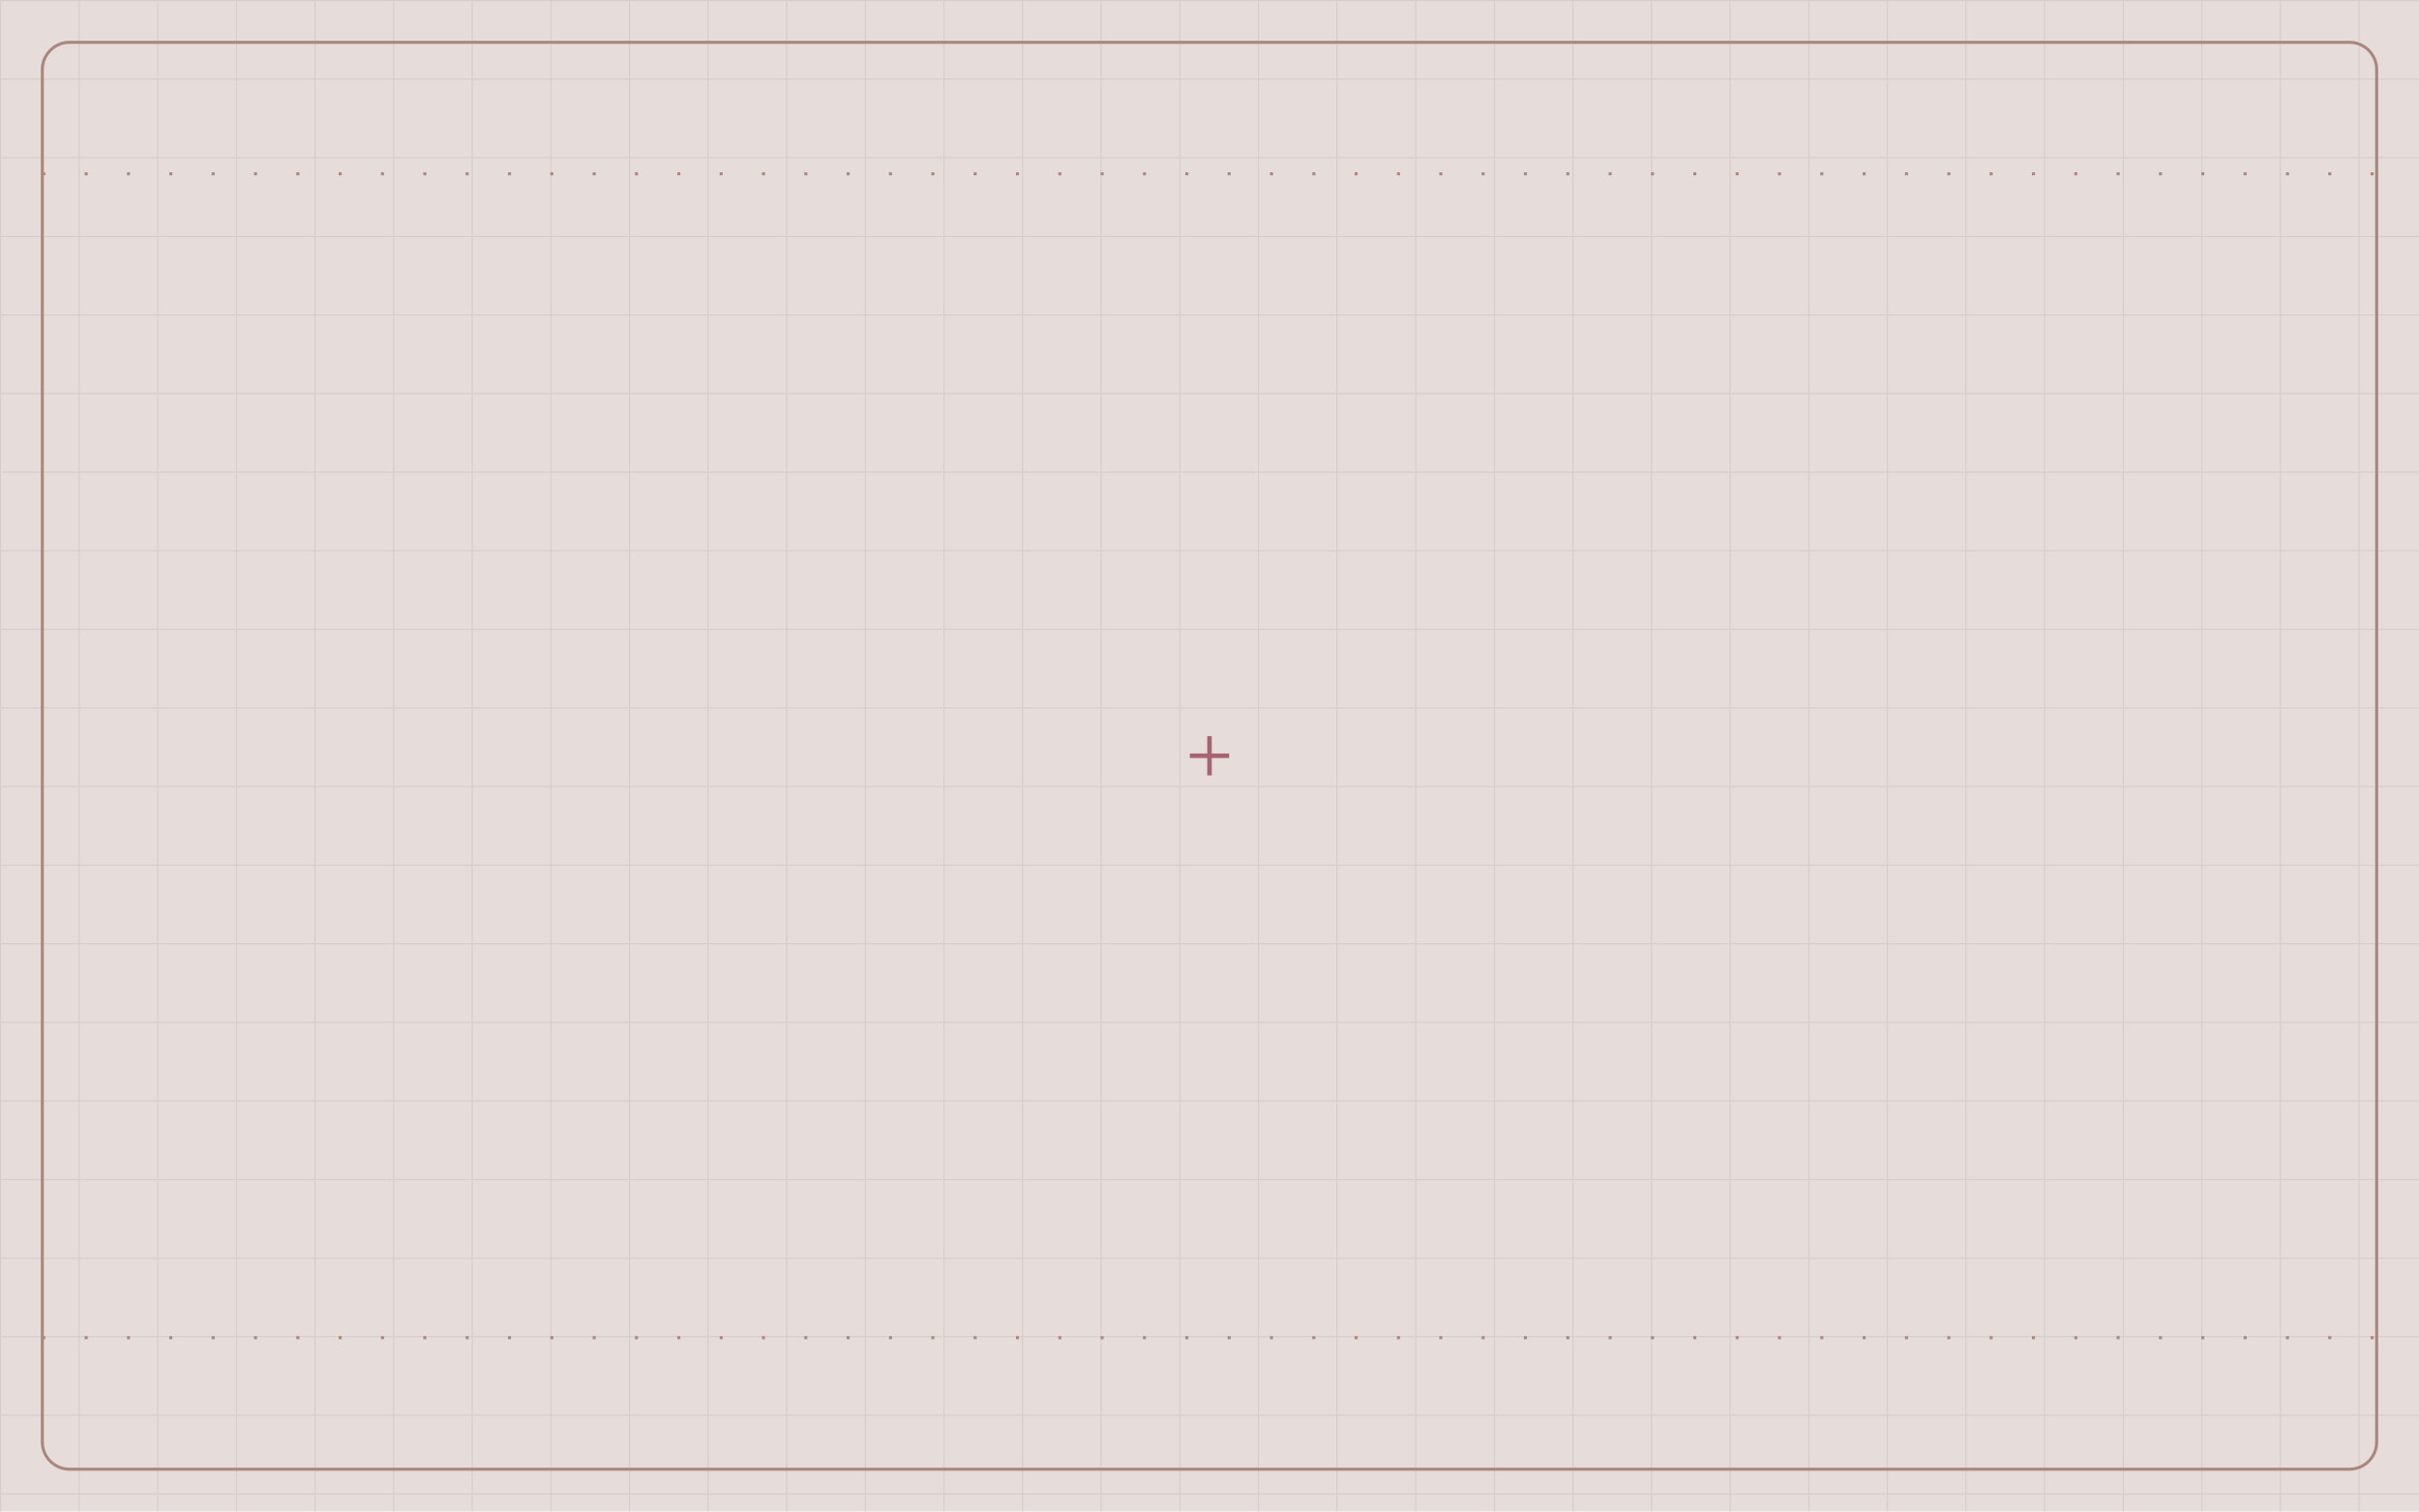
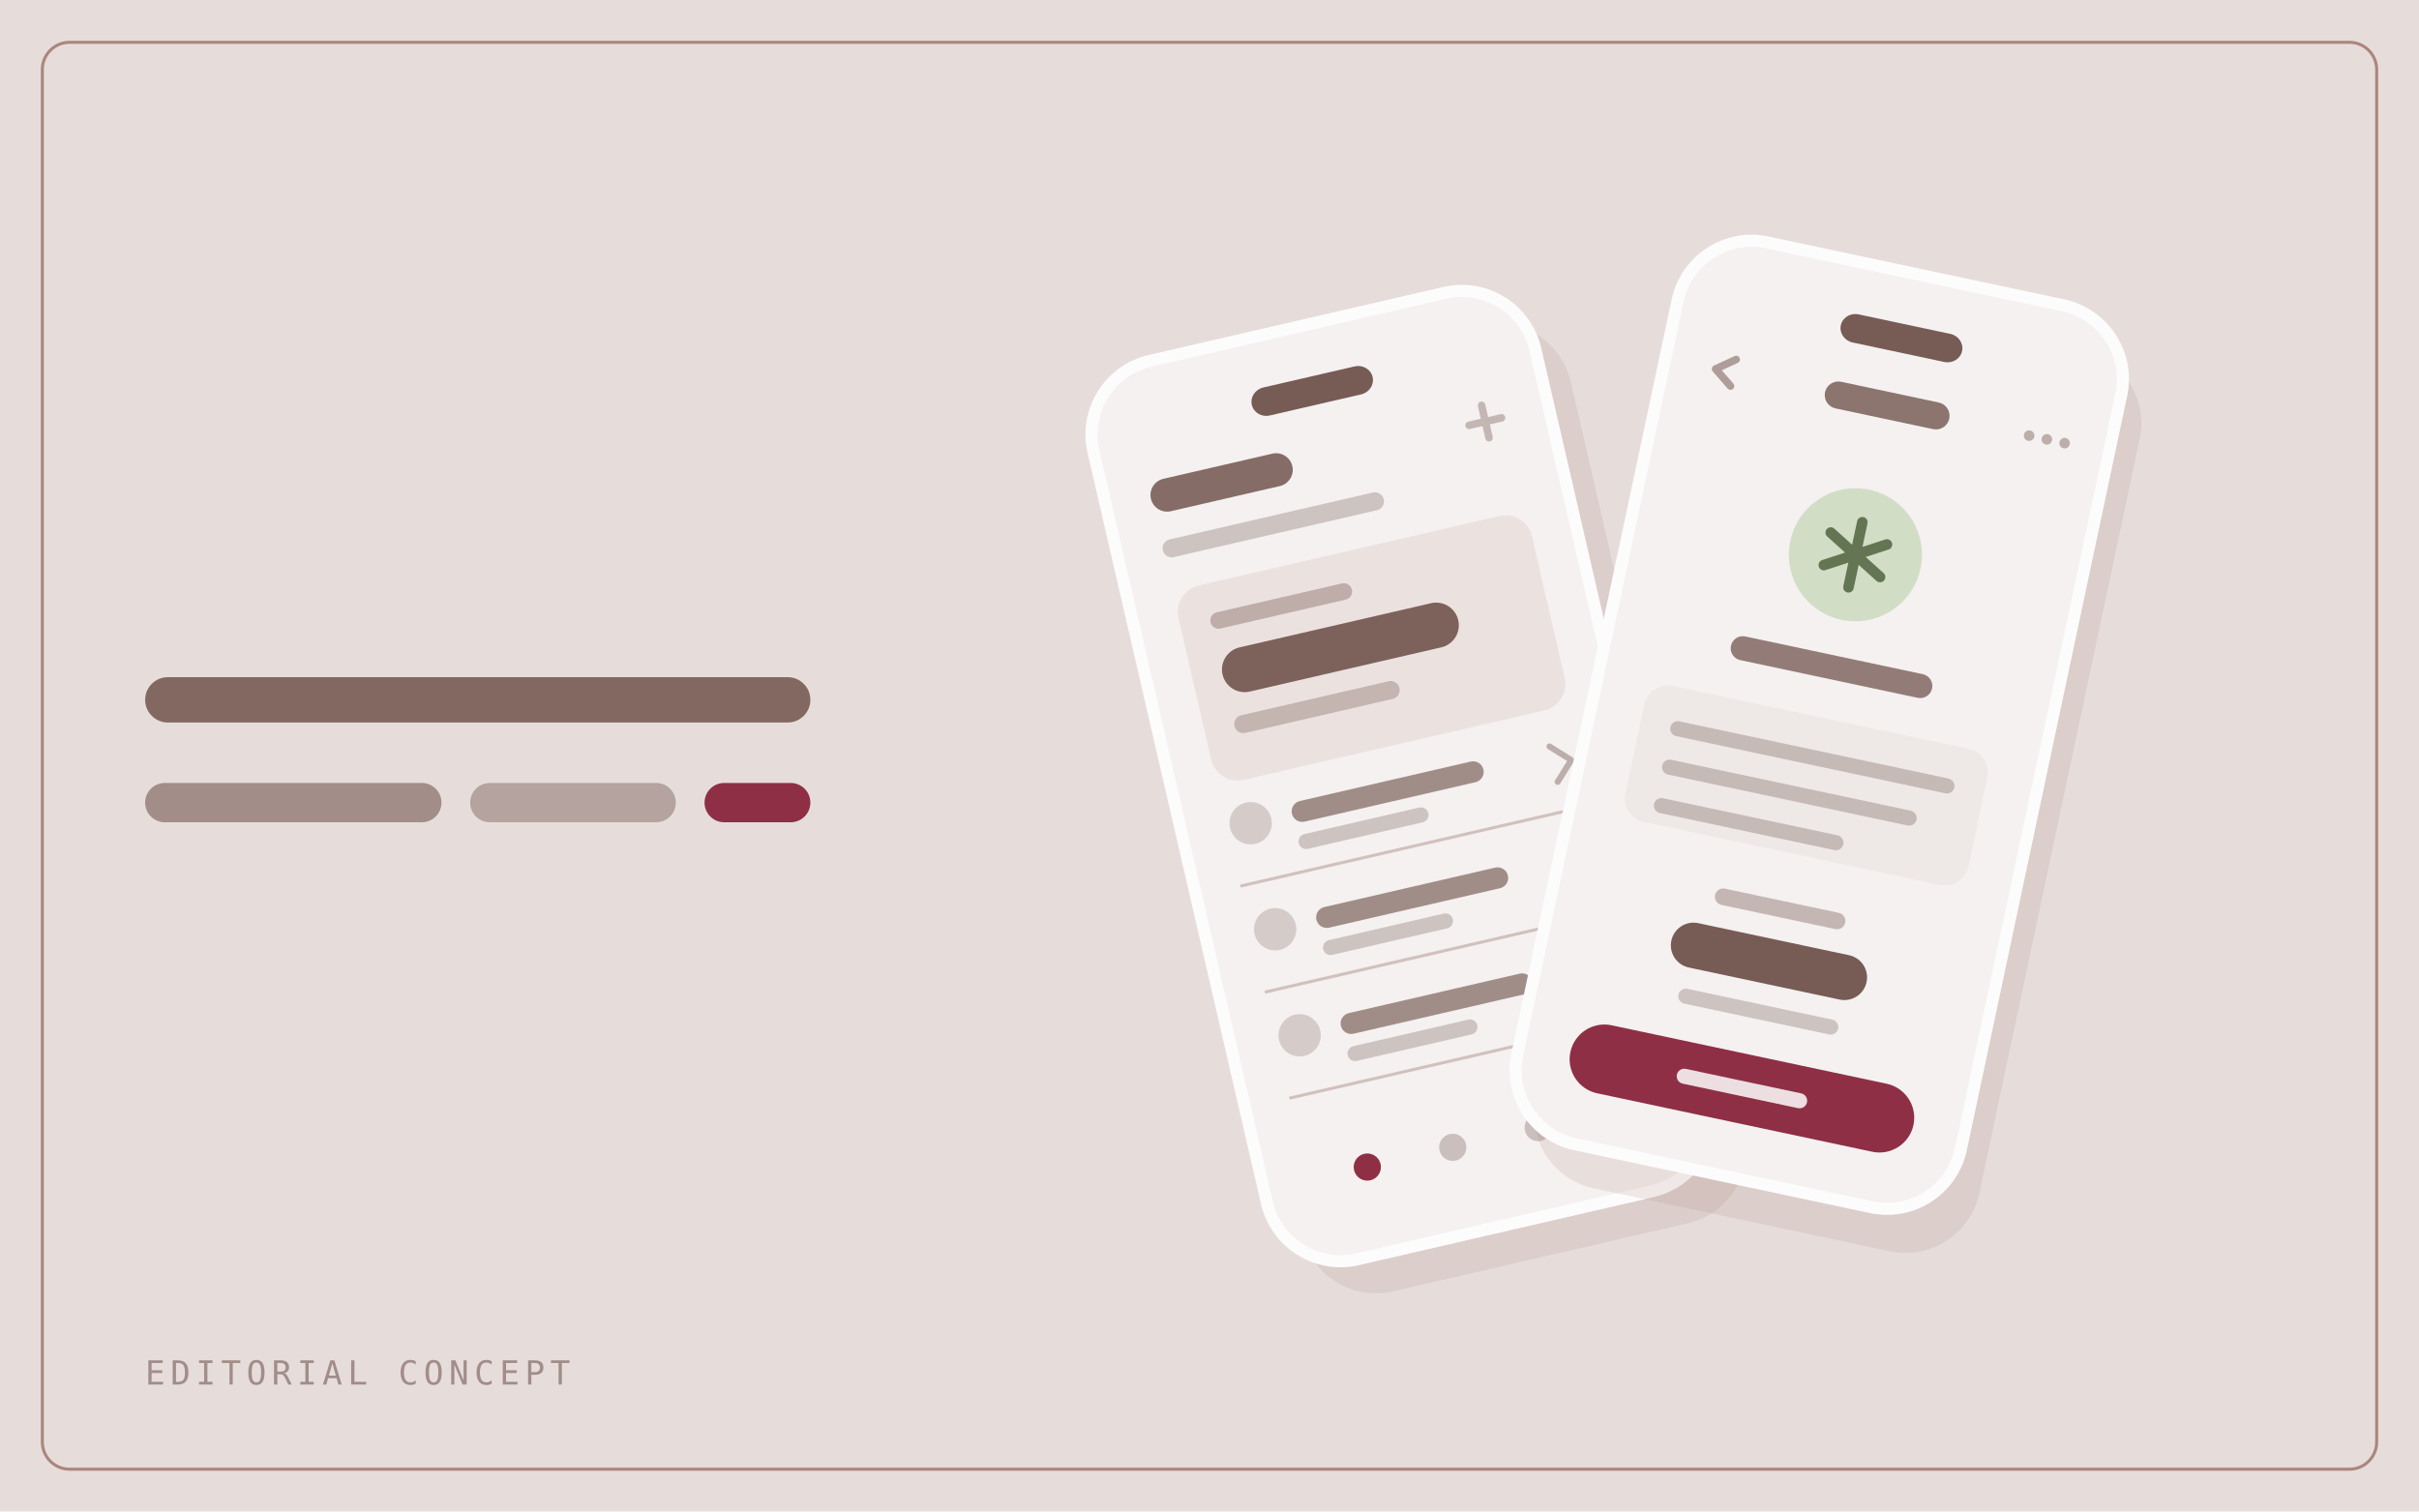
- <svg xmlns="http://www.w3.org/2000/svg" width="1600" height="1000" viewBox="0 0 1600 1000" role="presentation">
-   <defs>
-     <pattern id="ledger" width="52" height="52" patternUnits="userSpaceOnUse">
-       <path d="M52 0H0v52" fill="none" stroke="hsl(12 18% 34%)" stroke-opacity="0.11" stroke-width="1.5" />
-     </pattern>
-   </defs>
+ <svg xmlns="http://www.w3.org/2000/svg" width="1600" height="1000" viewBox="0 0 1600 1000" role="img" data-cover-art="split-bill">
  <rect width="1600" height="1000" fill="hsl(12 18% 88%)" />
-   <rect width="1600" height="1000" fill="url(#ledger)" />
+   <rect x="96" y="448" width="440" height="30" rx="15.0" fill="hsl(12 22% 34%)" fill-opacity="0.8" />
+   <rect x="96" y="518" width="196" height="26" rx="13.0" fill="hsl(12 22% 34%)" fill-opacity="0.55" />
+   <rect x="311" y="518" width="136" height="26" rx="13.0" fill="hsl(12 22% 34%)" fill-opacity="0.4" />
+   <rect x="466" y="518" width="70" height="26" rx="13.0" fill="#8e2f45" />
+   <g transform="translate(712 250) rotate(-13)">
+     <rect x="18" y="26" width="300" height="610" rx="50" fill="hsl(12 20% 55%)" fill-opacity="0.16" />
+     <rect x="0" y="0" width="300" height="610" rx="50" fill="hsl(12 14% 95%)" stroke="hsl(12 12% 99%)" stroke-width="8" />
+     <rect x="109" y="34" width="82" height="19" rx="10" fill="hsl(12 22% 34%)" fill-opacity="0.9" />
+     <rect x="30" y="78" width="96" height="22" rx="11.0" fill="hsl(12 22% 34%)" fill-opacity="0.8" />
+     <path d="M257 78v22M246 89h22" stroke="hsl(12 22% 34%)" stroke-opacity="0.35" stroke-width="5" stroke-linecap="round" />
+     <rect x="30" y="118" width="150" height="12" rx="6.0" fill="hsl(12 22% 34%)" fill-opacity="0.28" />
+     <rect x="30" y="152" width="240" height="132" rx="18" fill="hsl(12 20% 90%)" />
+     <rect x="50" y="172" width="96" height="11" rx="5.5" fill="hsl(12 22% 34%)" fill-opacity="0.35" />
+     <rect x="50" y="198" width="160" height="30" rx="15.0" fill="hsl(12 22% 34%)" fill-opacity="0.85" />
+     <rect x="50" y="242" width="112" height="12" rx="6.0" fill="hsl(12 22% 34%)" fill-opacity="0.3" />
+     <circle cx="46" cy="313" r="14" fill="hsl(12 22% 34%)" fill-opacity="0.22" />
+     <rect x="74" y="306" width="130" height="14" rx="7.0" fill="hsl(12 22% 34%)" fill-opacity="0.6" />
+     <rect x="74" y="328" width="88" height="10" rx="5.0" fill="hsl(12 22% 34%)" fill-opacity="0.28" />
+     <path d="M250 308l12 12-12 12" fill="none" stroke="hsl(12 22% 34%)" stroke-opacity="0.4" stroke-width="4" stroke-linecap="round" stroke-linejoin="round" />
+     <path d="M30 352h240" stroke="hsl(12 18% 78%)" stroke-width="2" />
+     <circle cx="46" cy="385" r="14" fill="hsl(12 22% 34%)" fill-opacity="0.22" />
+     <rect x="74" y="378" width="130" height="14" rx="7.0" fill="hsl(12 22% 34%)" fill-opacity="0.6" />
+     <rect x="74" y="400" width="88" height="10" rx="5.0" fill="hsl(12 22% 34%)" fill-opacity="0.28" />
+     <path d="M250 380l12 12-12 12" fill="none" stroke="hsl(12 22% 34%)" stroke-opacity="0.4" stroke-width="4" stroke-linecap="round" stroke-linejoin="round" />
+     <path d="M30 424h240" stroke="hsl(12 18% 78%)" stroke-width="2" />
+     <circle cx="46" cy="457" r="14" fill="hsl(12 22% 34%)" fill-opacity="0.22" />
+     <rect x="74" y="450" width="130" height="14" rx="7.0" fill="hsl(12 22% 34%)" fill-opacity="0.6" />
+     <rect x="74" y="472" width="88" height="10" rx="5.0" fill="hsl(12 22% 34%)" fill-opacity="0.28" />
+     <path d="M250 452l12 12-12 12" fill="none" stroke="hsl(12 22% 34%)" stroke-opacity="0.4" stroke-width="4" stroke-linecap="round" stroke-linejoin="round" />
+     <path d="M30 496h240" stroke="hsl(12 18% 78%)" stroke-width="2" />
+     <circle cx="70" cy="552" r="9" fill="#8e2f45" />
+     <circle cx="128" cy="552" r="9" fill="hsl(12 22% 34%)" fill-opacity="0.3" />
+     <circle cx="186" cy="552" r="9" fill="hsl(12 22% 34%)" fill-opacity="0.3" />
+     <circle cx="244" cy="552" r="9" fill="hsl(12 22% 34%)" fill-opacity="0.3" />
+   </g>
+   <g transform="translate(1120 150) rotate(12)">
+     <rect x="18" y="26" width="300" height="610" rx="50" fill="hsl(12 20% 55%)" fill-opacity="0.16" />
+     <rect x="0" y="0" width="300" height="610" rx="50" fill="hsl(12 14% 95%)" stroke="hsl(12 12% 99%)" stroke-width="8" />
+     <rect x="109" y="34" width="82" height="19" rx="10" fill="hsl(12 22% 34%)" fill-opacity="0.9" />
+     <path d="M46 80l-12 9 12 9" fill="none" stroke="hsl(12 22% 34%)" stroke-opacity="0.5" stroke-width="5" stroke-linecap="round" stroke-linejoin="round" />
+     <rect x="108" y="80" width="84" height="18" rx="9.0" fill="hsl(12 22% 34%)" fill-opacity="0.75" />
+     <circle cx="246" cy="89" r="3.5" fill="hsl(12 22% 34%)" fill-opacity="0.4" />
+     <circle cx="258" cy="89" r="3.5" fill="hsl(12 22% 34%)" fill-opacity="0.4" />
+     <circle cx="270" cy="89" r="3.5" fill="hsl(12 22% 34%)" fill-opacity="0.4" />
+     <circle cx="150" cy="190" r="44" fill="hsl(88 26% 82%)" />
+     <path d="M150 168v44M131 179l38 22M169 179l-38 22" stroke="#647554" stroke-width="7" stroke-linecap="round" />
+     <rect x="82" y="258" width="136" height="16" rx="8.0" fill="hsl(12 22% 34%)" fill-opacity="0.7" />
+     <rect x="34" y="300" width="232" height="92" rx="16" fill="hsl(12 16% 92%)" />
+     <rect x="54" y="322" width="192" height="10" rx="5.0" fill="hsl(12 22% 34%)" fill-opacity="0.3" />
+     <rect x="54" y="348" width="172" height="10" rx="5.0" fill="hsl(12 22% 34%)" fill-opacity="0.3" />
+     <rect x="54" y="374" width="128" height="10" rx="5.0" fill="hsl(12 22% 34%)" fill-opacity="0.3" />
+     <rect x="106" y="424" width="88" height="11" rx="5.5" fill="hsl(12 22% 34%)" fill-opacity="0.35" />
+     <rect x="84" y="450" width="132" height="30" rx="15.0" fill="hsl(12 22% 34%)" fill-opacity="0.9" />
+     <rect x="96" y="494" width="108" height="10" rx="5.0" fill="hsl(12 22% 34%)" fill-opacity="0.28" />
+     <rect x="34" y="528" width="232" height="46" rx="23" fill="#8e2f45" />
+     <rect x="106" y="546" width="88" height="10" rx="5.0" fill="hsl(12 12% 99%)" fill-opacity="0.85" />
+   </g>
  <rect x="28" y="28" width="1544" height="944" fill="none" stroke="hsl(12 22% 58%)" stroke-width="2" rx="18" />
-   <line x1="28" y1="115" x2="1572" y2="115" stroke="hsl(12 22% 58%)" stroke-width="2" stroke-dasharray="2 26" />
-   <line x1="28" y1="885" x2="1572" y2="885" stroke="hsl(12 22% 58%)" stroke-width="2" stroke-dasharray="2 26" />
-   <path d="M787 500h26M800 487v26" stroke="#8e2f45" stroke-opacity="0.7" stroke-width="3" />
+   <text x="96" y="916" fill="hsl(12 22% 34%)" fill-opacity="0.55" font-family="ui-monospace, SFMono-Regular, Menlo, monospace" font-size="22" letter-spacing="3.5">EDITORIAL CONCEPT</text>
</svg>
